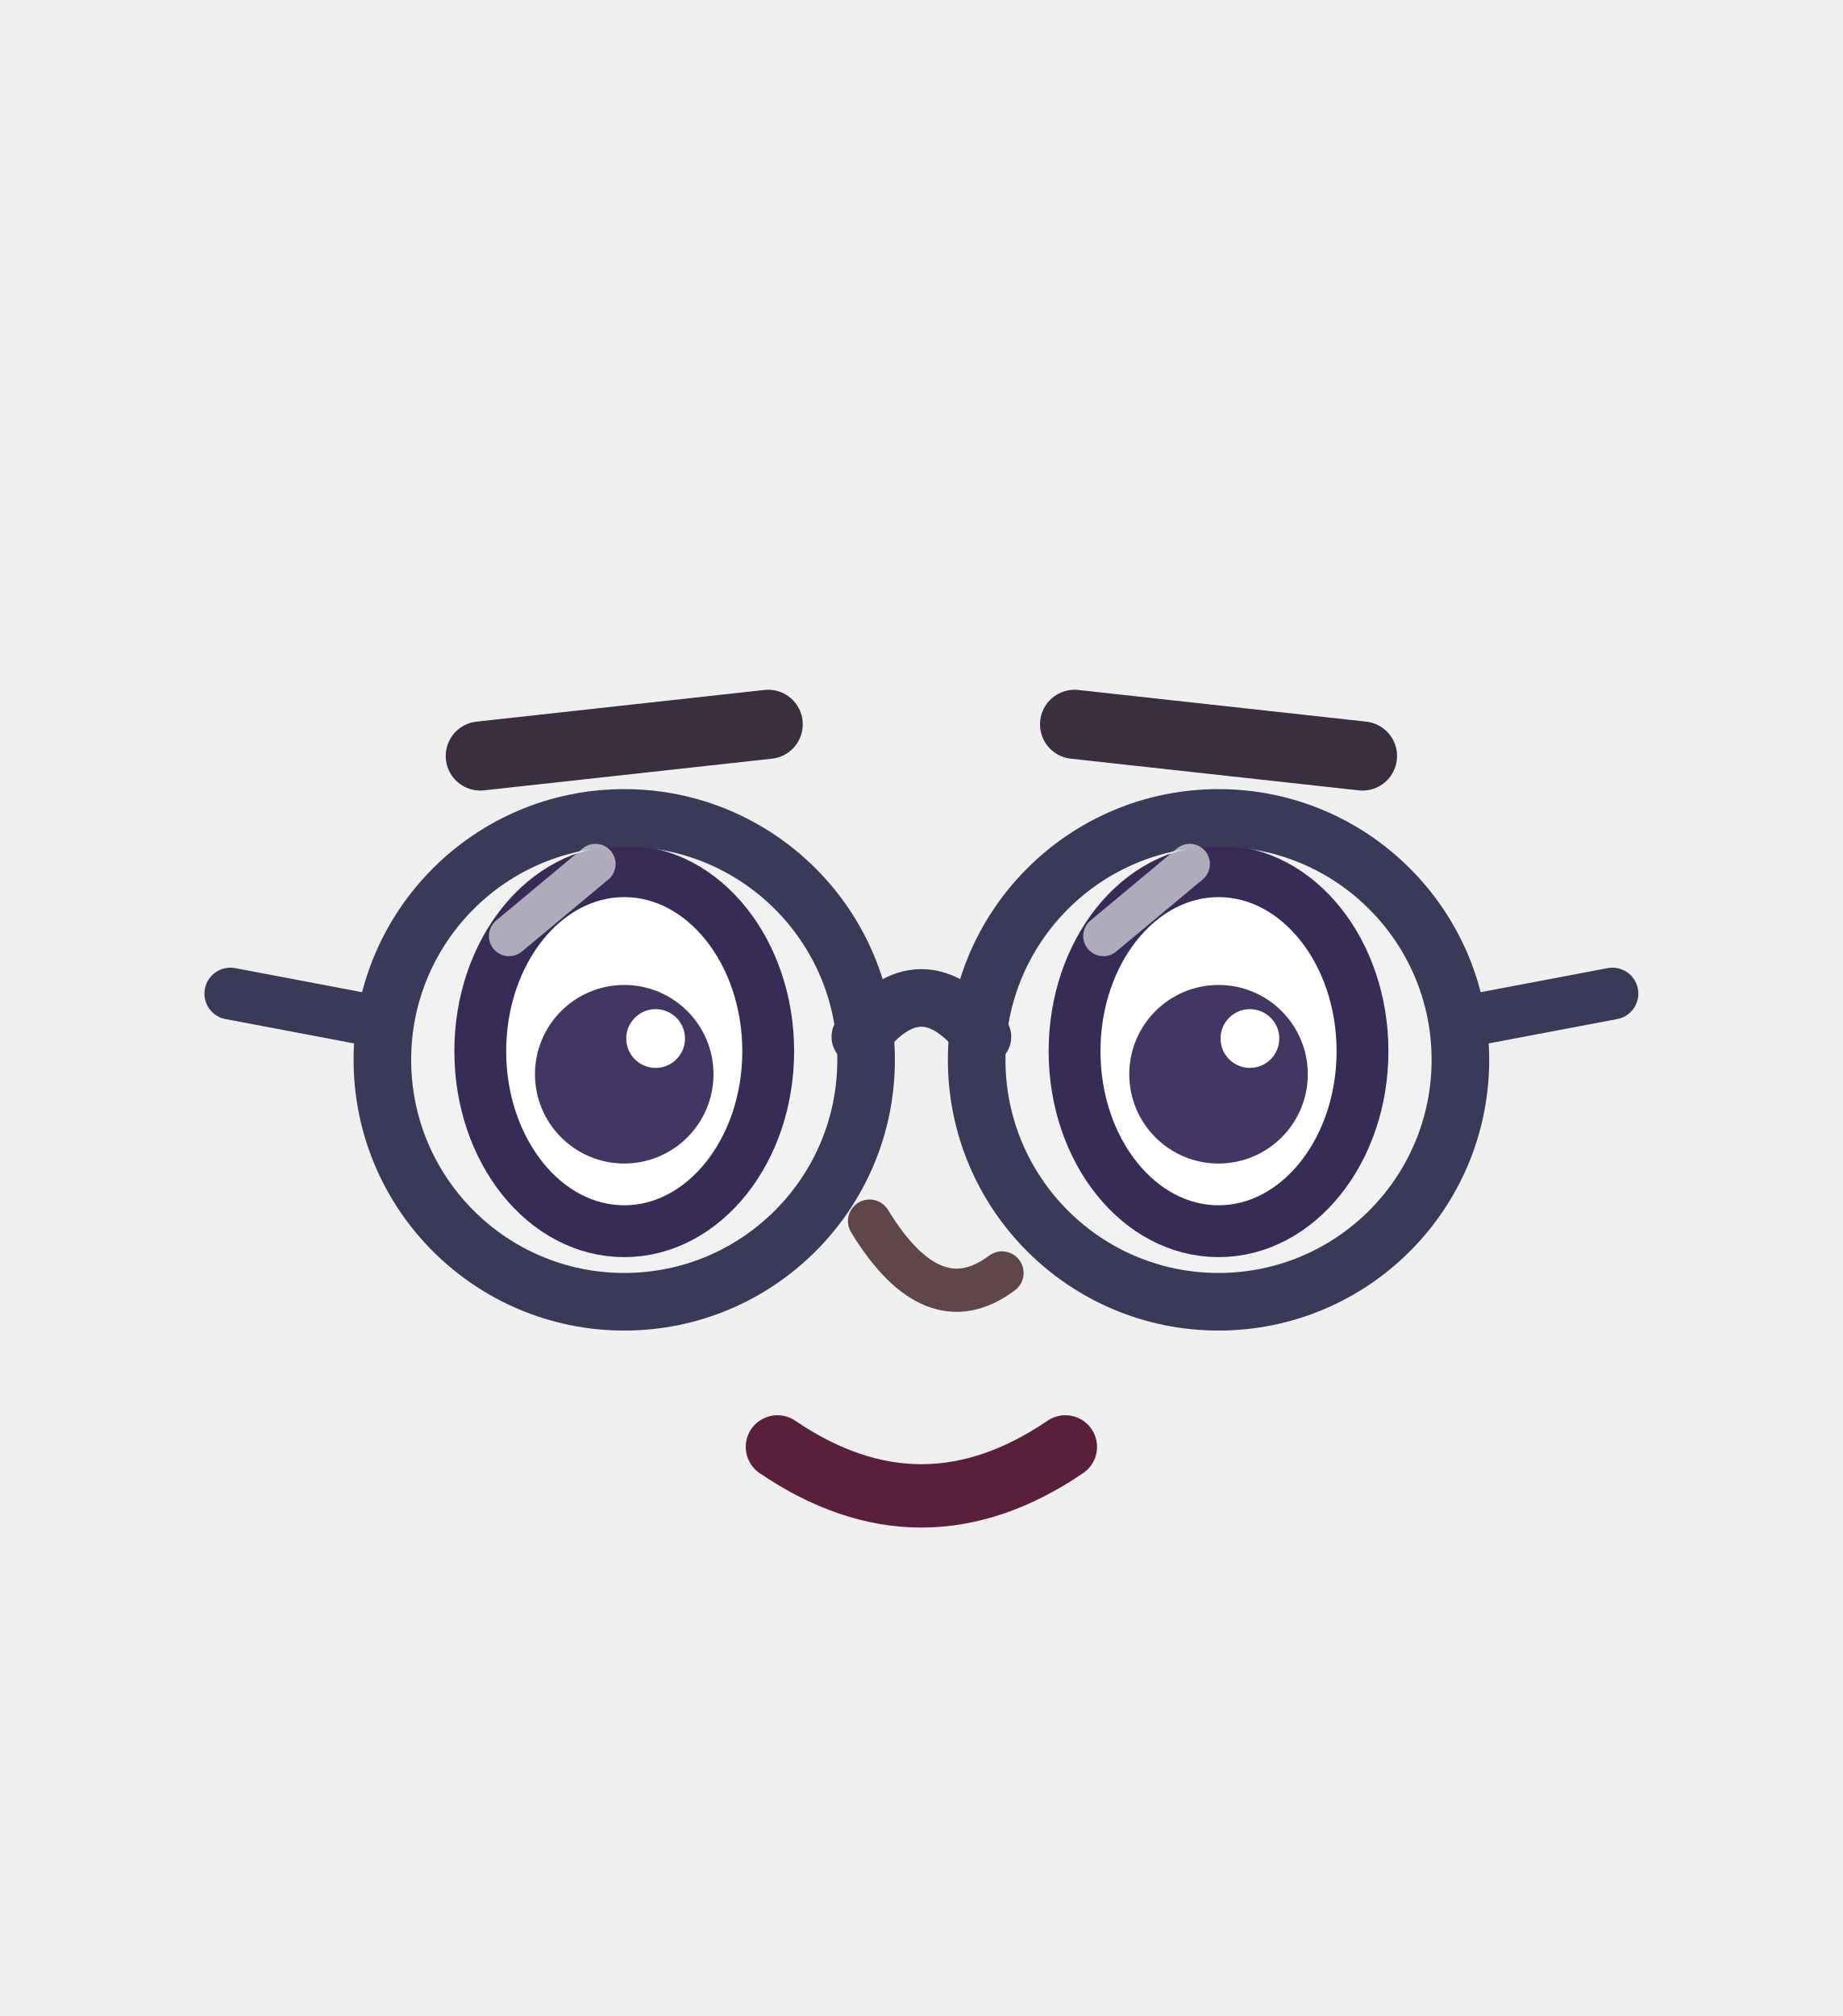
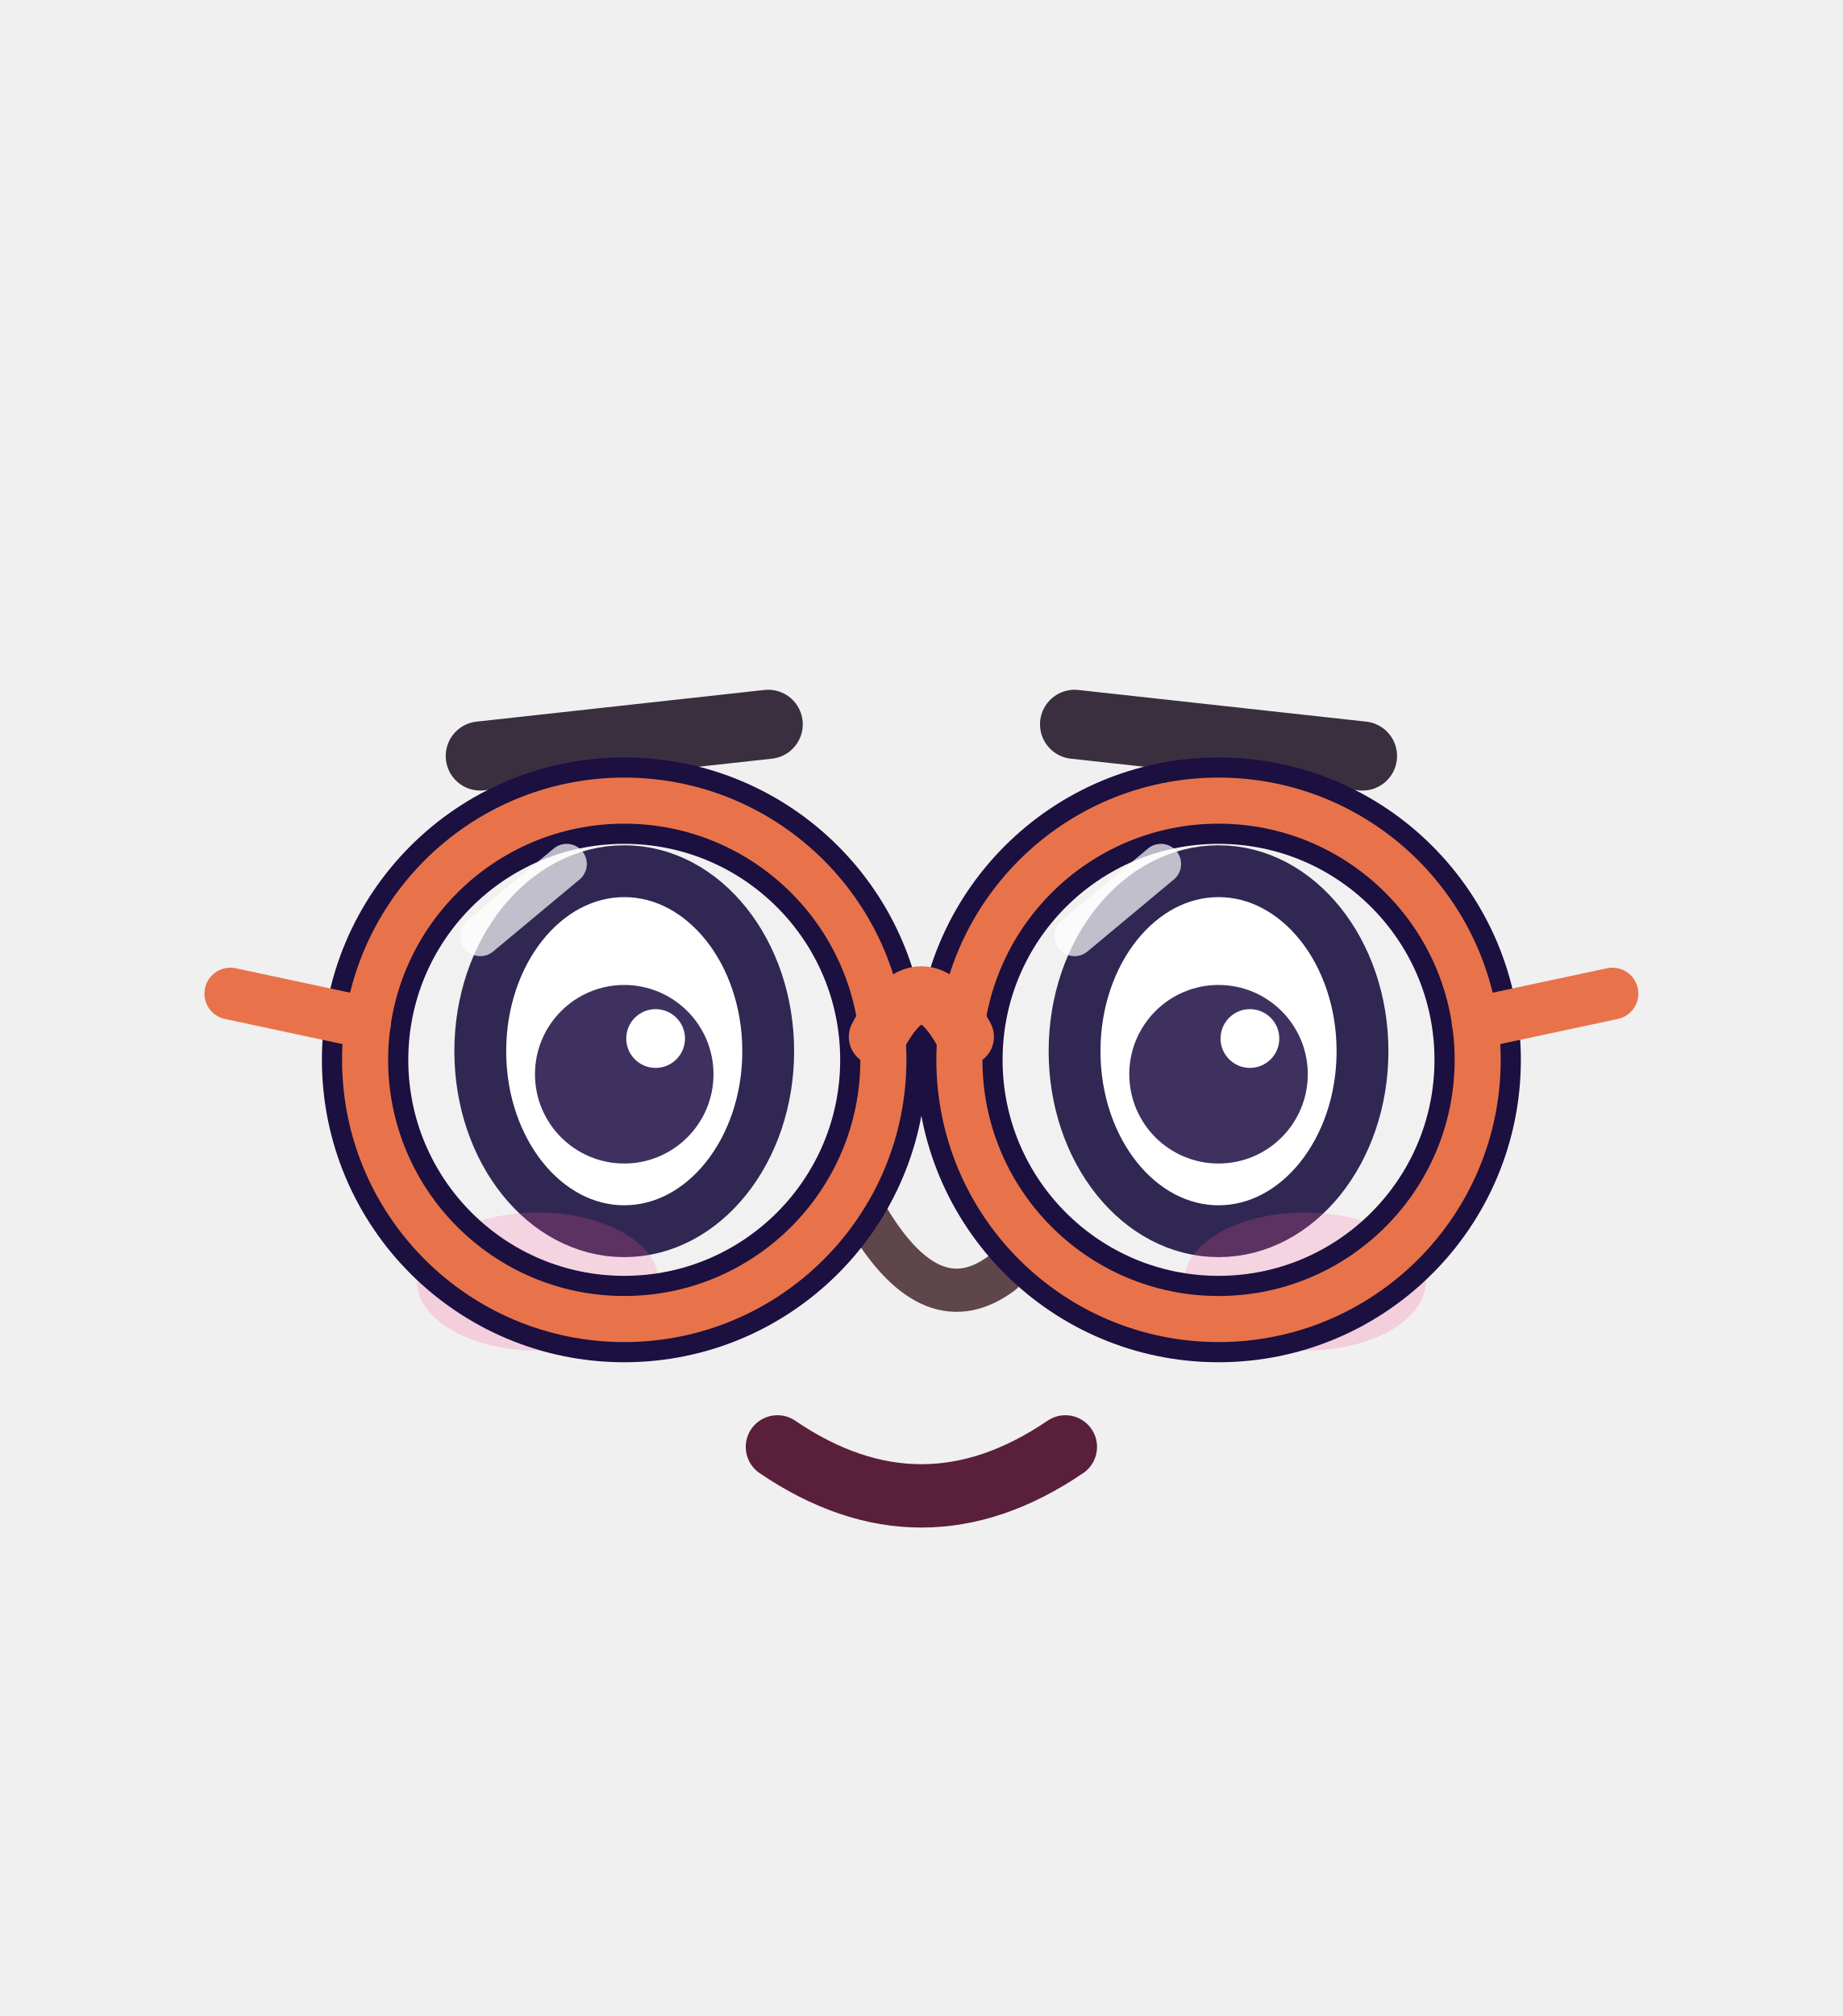
<svg xmlns="http://www.w3.org/2000/svg" width="128" height="140" viewBox="-32 -258 64 70">
  <ellipse cx="-10.32" cy="-221.5" rx="5" ry="6.25" fill="#ffffff" stroke="#1b1040" stroke-width="1.8" stroke-linejoin="round" />
  <circle cx="-10.32" cy="-220.7" r="3.1" fill="#2a1b4e" />
  <circle cx="-9.23" cy="-221.94" r="1.02" fill="#ffffff" />
  <ellipse cx="10.32" cy="-221.5" rx="5" ry="6.25" fill="#ffffff" stroke="#1b1040" stroke-width="1.8" stroke-linejoin="round" />
  <circle cx="10.32" cy="-220.7" r="3.1" fill="#2a1b4e" />
  <circle cx="11.41" cy="-221.94" r="1.02" fill="#ffffff" />
  <line x1="-15.32" y1="-231.75" x2="-5.32" y2="-232.85" stroke="#3a2f3f" stroke-width="2.4" stroke-linecap="round" />
  <line x1="5.32" y1="-232.85" x2="15.32" y2="-231.75" stroke="#3a2f3f" stroke-width="2.4" stroke-linecap="round" />
  <path d="M-5 -207.76 Q0 -204.36 5 -207.76" fill="none" stroke="#5a1f3a" stroke-width="2.2" stroke-linejoin="round" stroke-linecap="round" />
+   <ellipse cx="-13.32" cy="-213.5" rx="4.2" ry="2.4" fill="#ff4f9a" fill-opacity="0.2" />
+   <ellipse cx="13.32" cy="-213.5" rx="4.2" ry="2.4" fill="#ff4f9a" fill-opacity="0.2" />
  <path d="M-1.8 -215.6 Q0.4 -212 2.8 -213.8" fill="none" stroke="#45292e" stroke-width="1.5" stroke-linejoin="round" stroke-linecap="round" stroke-opacity="0.85" />
-   <circle cx="-10.32" cy="-221.2" r="8.4" fill="#ffffff" fill-opacity="0.12" />
-   <circle cx="-10.32" cy="-221.2" r="8.4" fill="none" stroke="#3a3a58" stroke-width="2" stroke-linejoin="round" />
-   <line x1="-14.32" y1="-225.5" x2="-11.32" y2="-228" stroke="#ffffff" stroke-width="1.4" stroke-linecap="round" stroke-opacity="0.6" />
-   <circle cx="10.32" cy="-221.2" r="8.4" fill="#ffffff" fill-opacity="0.12" />
-   <circle cx="10.32" cy="-221.2" r="8.4" fill="none" stroke="#3a3a58" stroke-width="2" stroke-linejoin="round" />
-   <line x1="6.32" y1="-225.5" x2="9.32" y2="-228" stroke="#ffffff" stroke-width="1.4" stroke-linecap="round" stroke-opacity="0.6" />
-   <path d="M-2.12 -222 Q0 -224.7 2.12 -222" fill="none" stroke="#3a3a58" stroke-width="2" stroke-linejoin="round" stroke-linecap="round" />
-   <line x1="-18.72" y1="-222.5" x2="-24" y2="-223.5" stroke="#3a3a58" stroke-width="1.8" stroke-linecap="round" />
-   <line x1="18.72" y1="-222.5" x2="24" y2="-223.5" stroke="#3a3a58" stroke-width="1.8" stroke-linecap="round" />
+   <circle cx="-10.32" cy="-221.2" r="9" fill="#ffffff" fill-opacity="0.1" />
+   <circle cx="-10.32" cy="-221.2" r="9" fill="none" stroke="#1b1040" stroke-width="3" stroke-linejoin="round" />
+   <circle cx="-10.32" cy="-221.2" r="9" fill="none" stroke="#e8734a" stroke-width="1.6" stroke-linejoin="round" />
+   <line x1="-15.32" y1="-225.5" x2="-12.32" y2="-228" stroke="#ffffff" stroke-width="1.4" stroke-linecap="round" stroke-opacity="0.7" />
+   <circle cx="10.32" cy="-221.2" r="9" fill="#ffffff" fill-opacity="0.1" />
+   <circle cx="10.32" cy="-221.2" r="9" fill="none" stroke="#1b1040" stroke-width="3" stroke-linejoin="round" />
+   <circle cx="10.32" cy="-221.2" r="9" fill="none" stroke="#e8734a" stroke-width="1.6" stroke-linejoin="round" />
+   <line x1="5.32" y1="-225.5" x2="8.32" y2="-228" stroke="#ffffff" stroke-width="1.4" stroke-linecap="round" stroke-opacity="0.7" />
+   <path d="M-1.52 -222 Q0 -224.9 1.52 -222" fill="none" stroke="#e8734a" stroke-width="2" stroke-linejoin="round" stroke-linecap="round" />
+   <line x1="-19.32" y1="-222.5" x2="-24" y2="-223.5" stroke="#e8734a" stroke-width="1.8" stroke-linecap="round" />
+   <line x1="19.32" y1="-222.5" x2="24" y2="-223.5" stroke="#e8734a" stroke-width="1.8" stroke-linecap="round" />
</svg>
